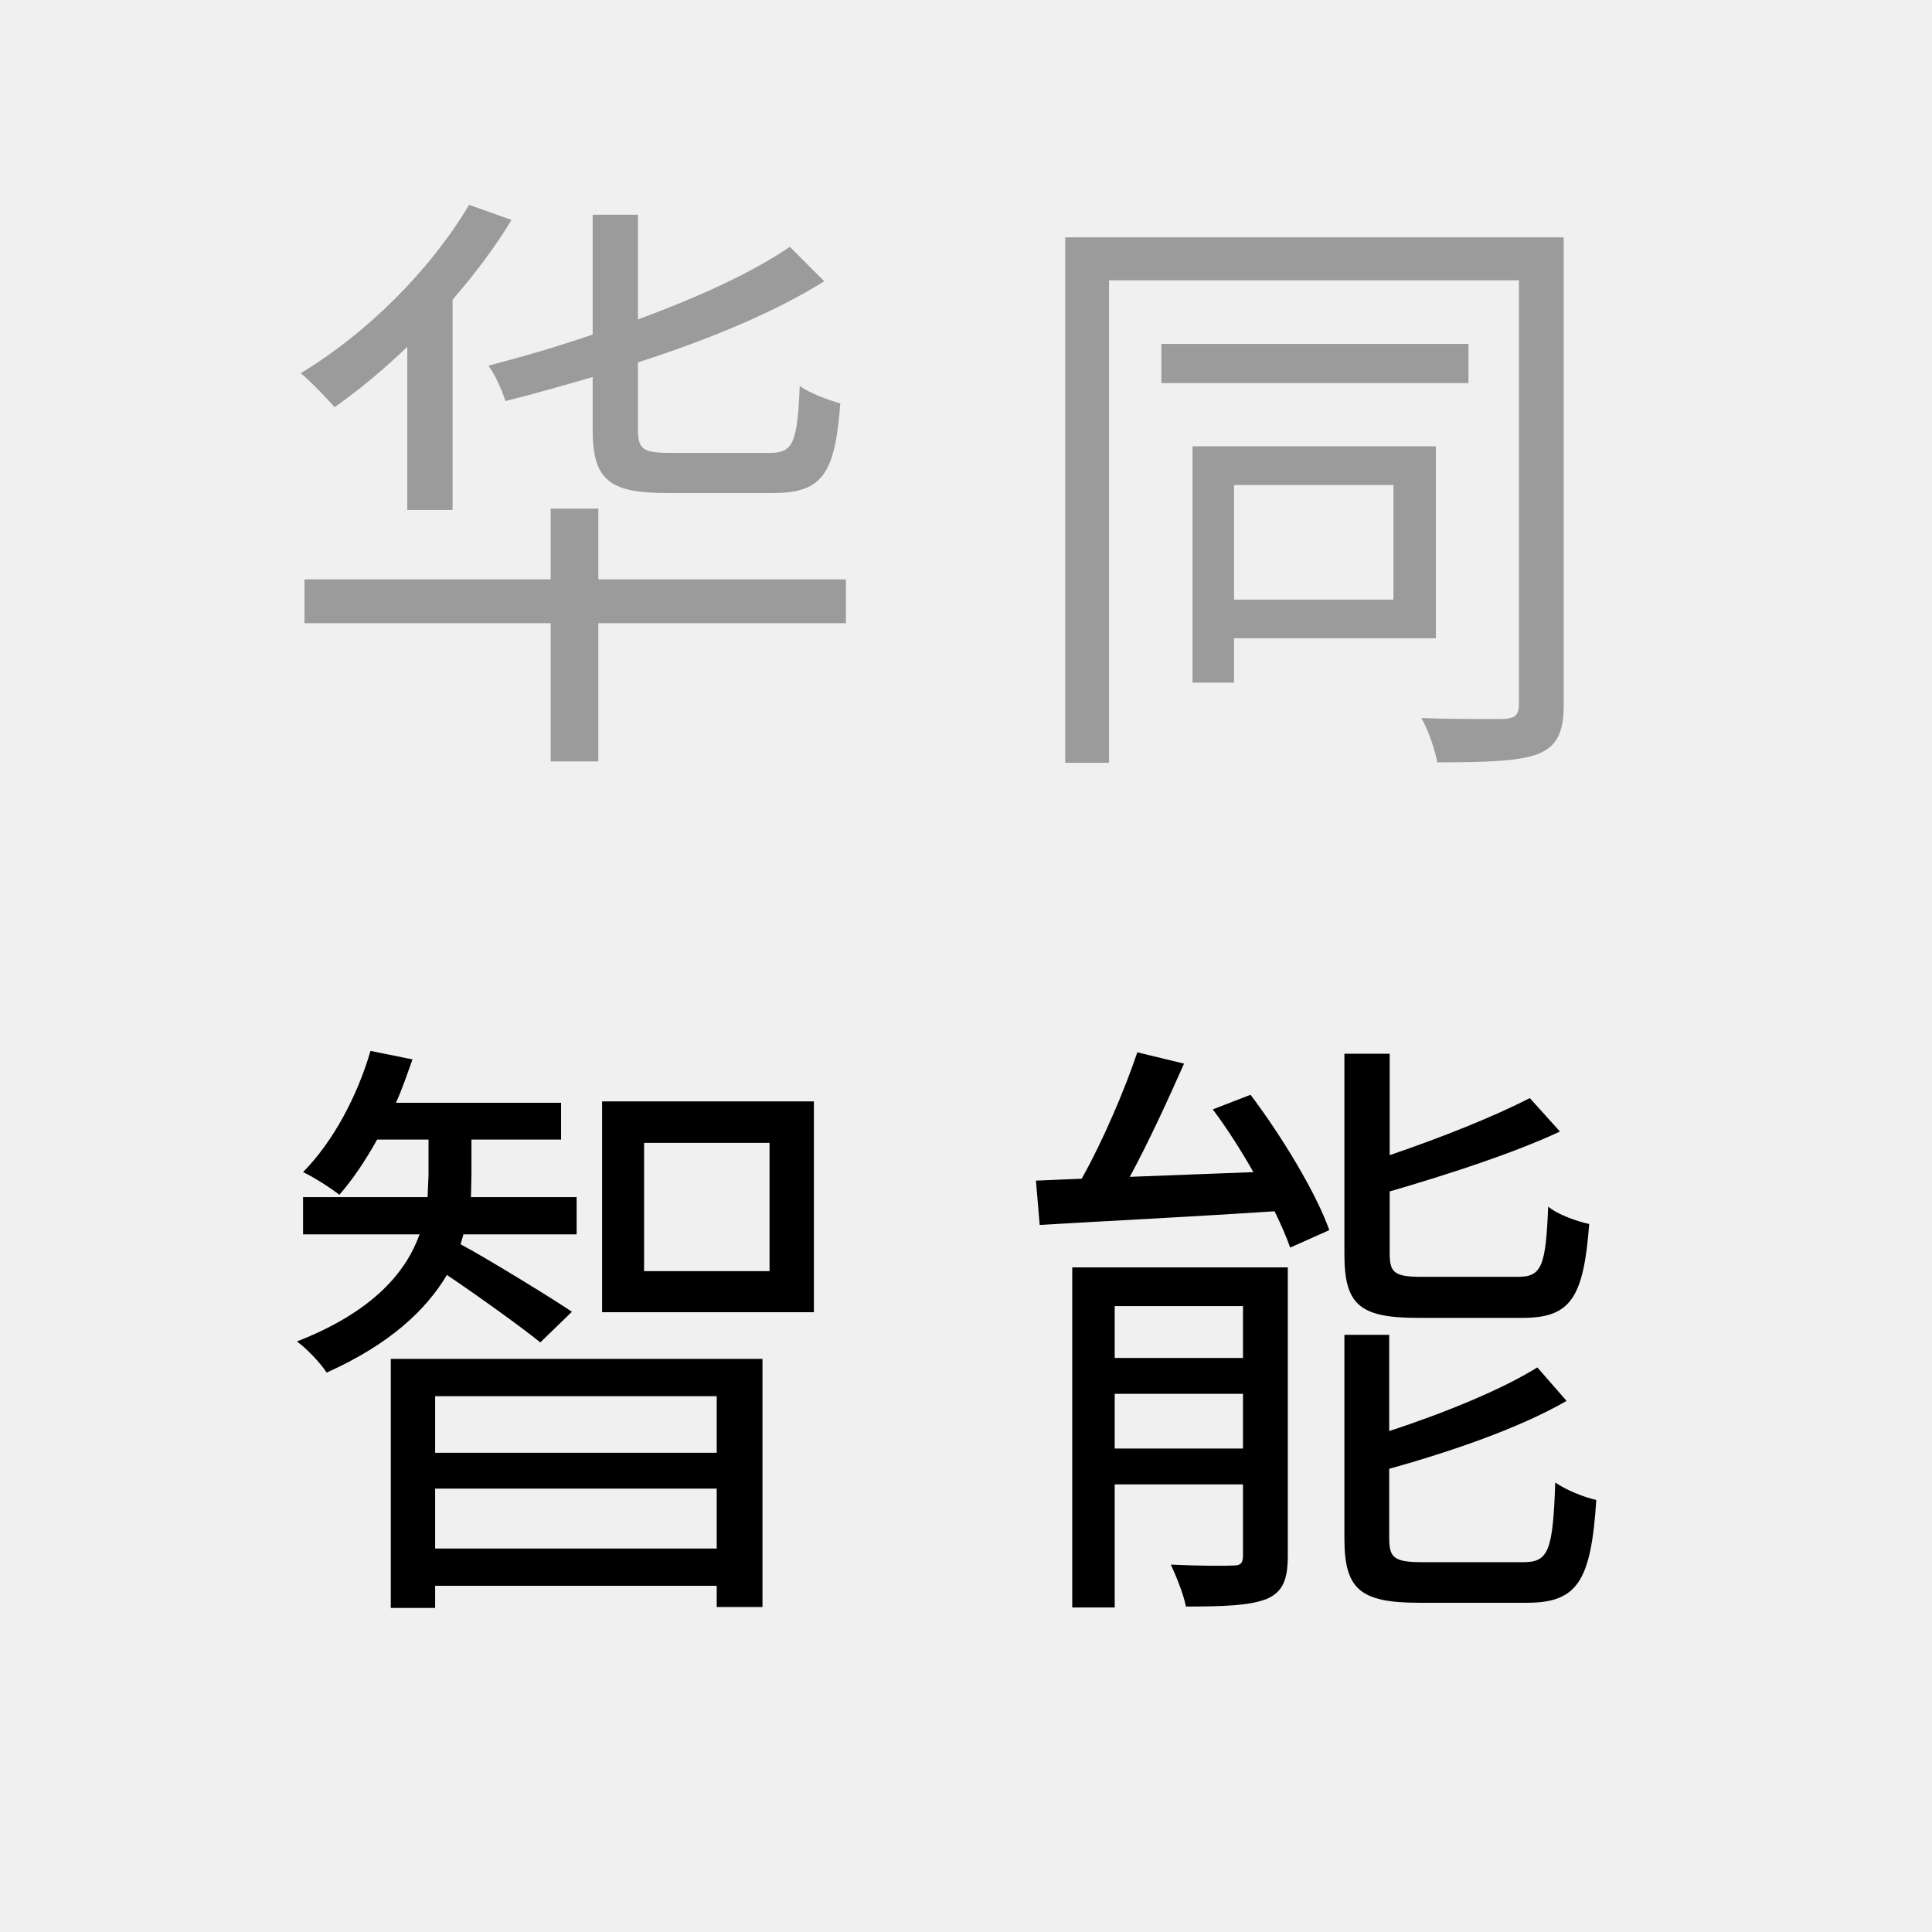
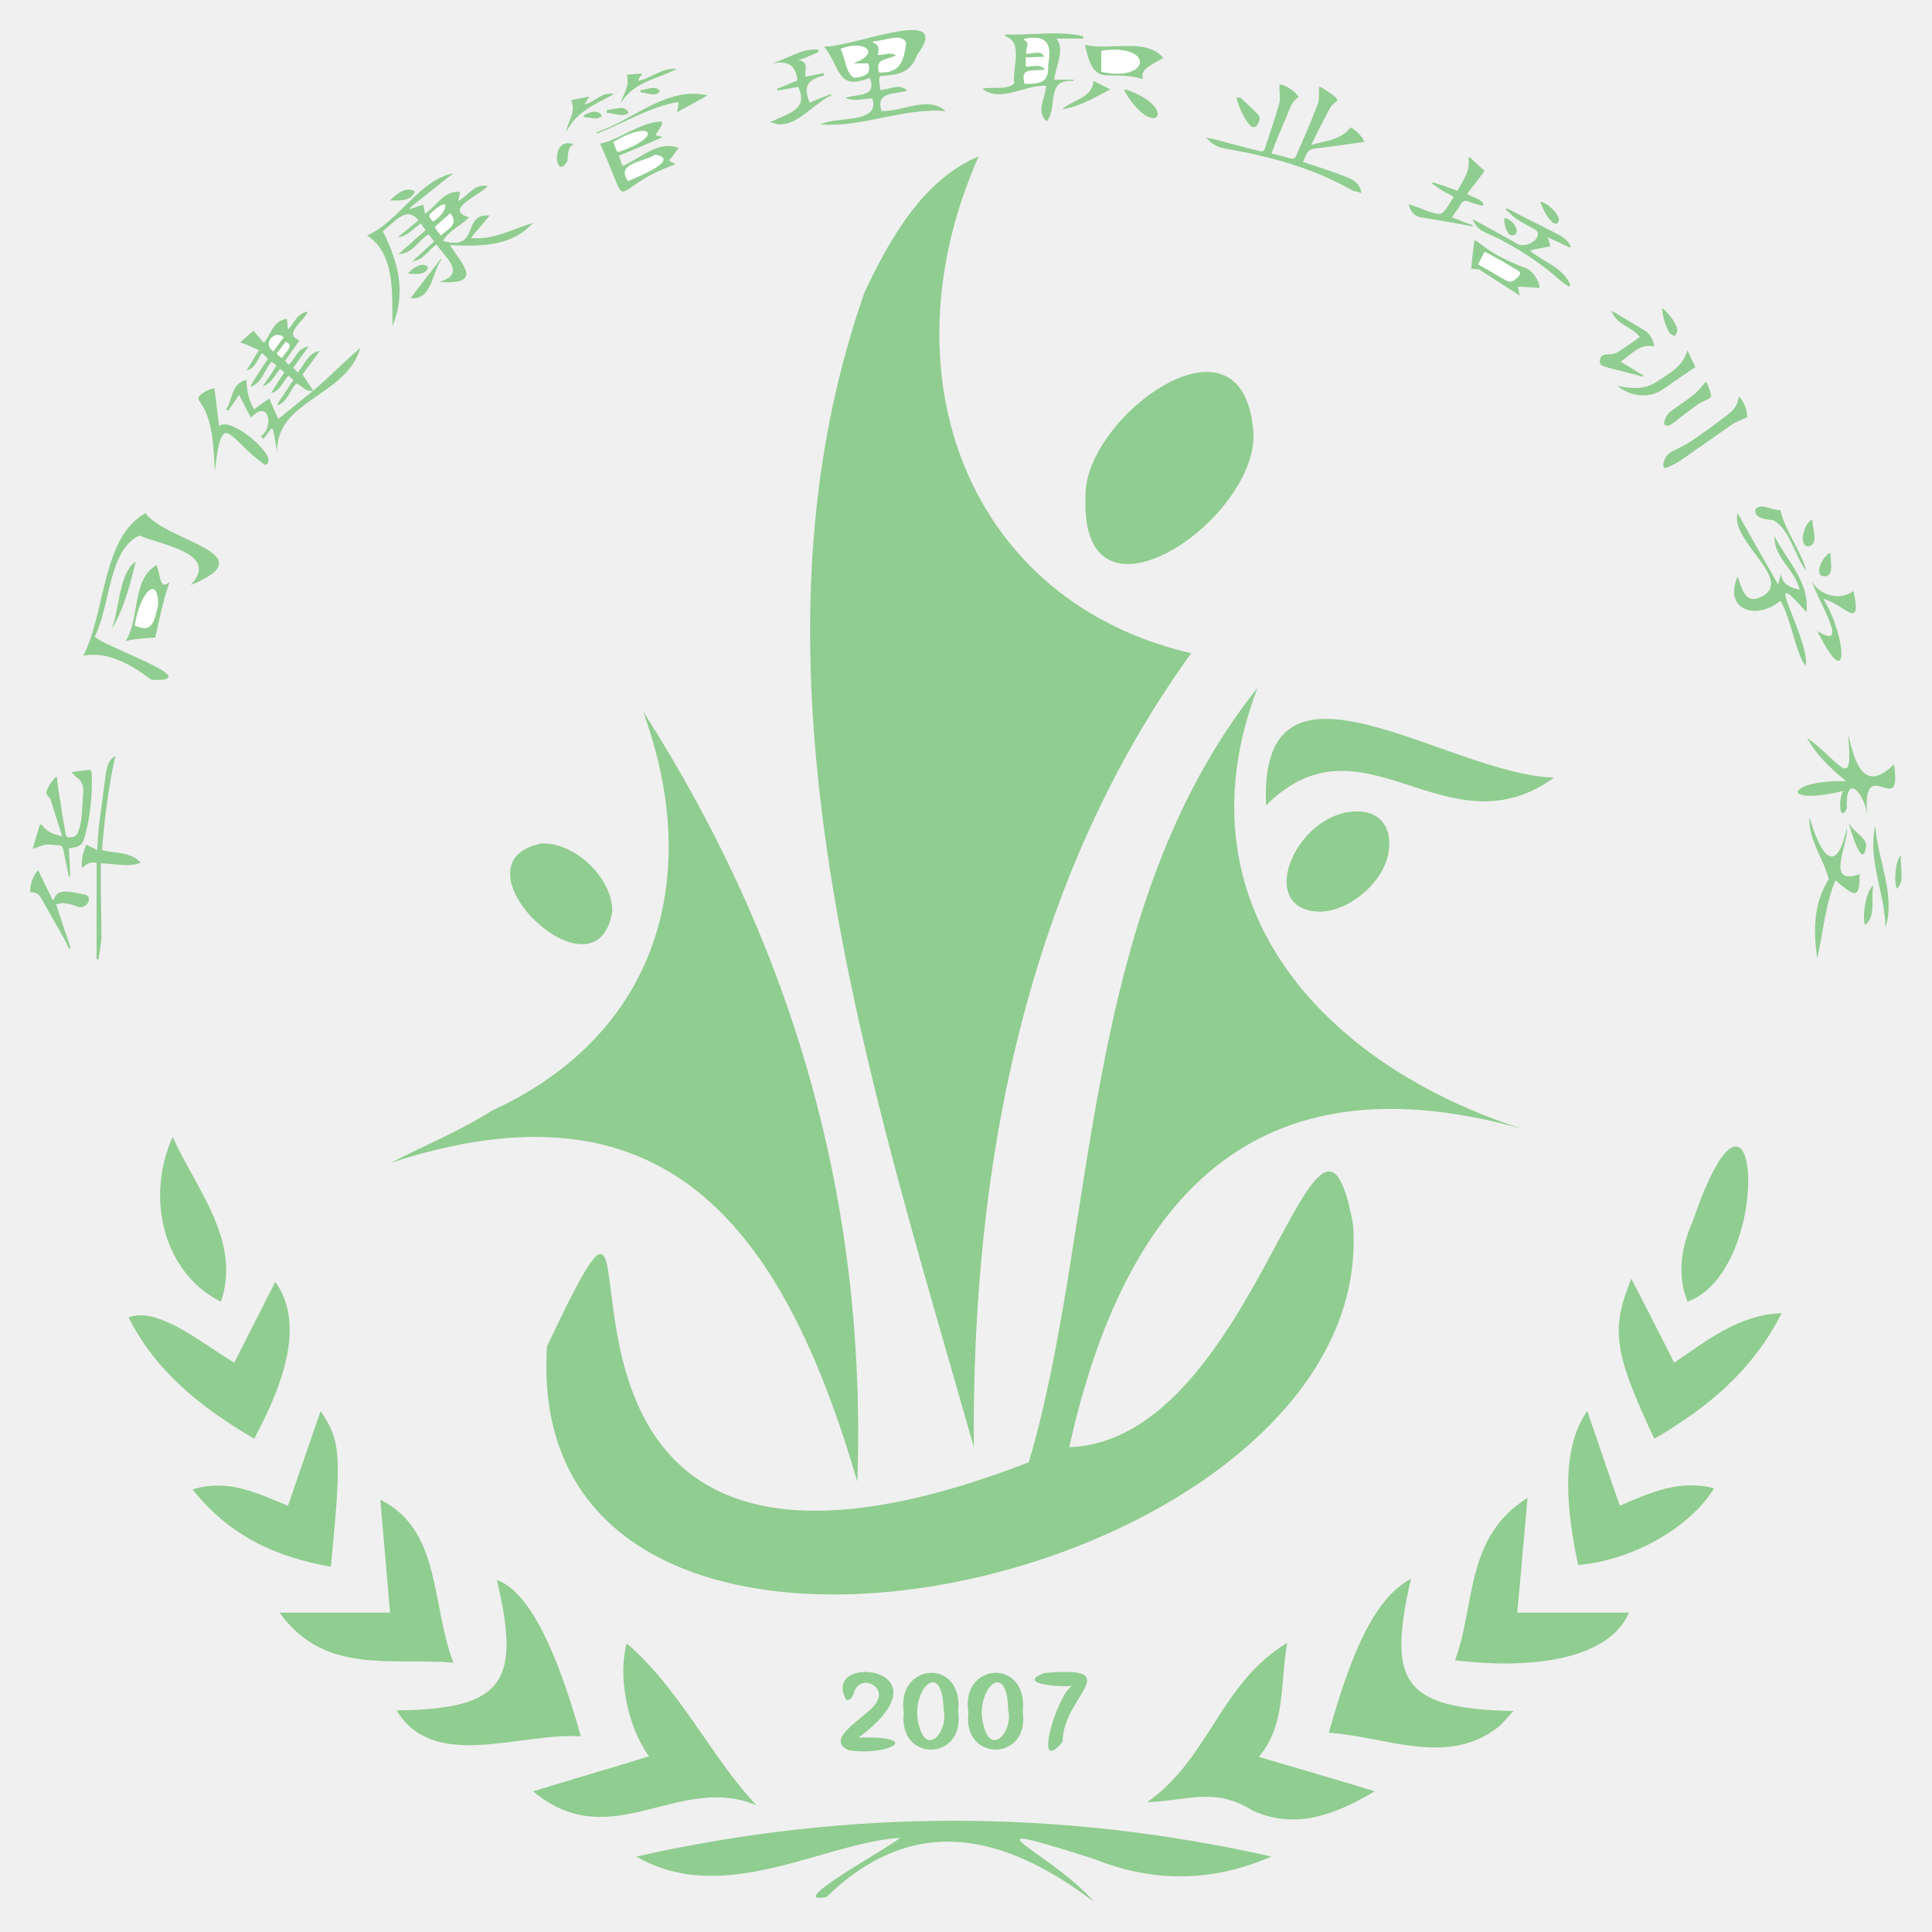
- <svg xmlns="http://www.w3.org/2000/svg" xmlns:xlink="http://www.w3.org/1999/xlink" width="64" height="64">
-   <g>
-     <defs stroke="#000" fill="#fff" transform="translate(378.5 0) translate(0 278.21)">
-       <rect stroke="#000" fill="#fff" height="43.58" width="43" y="0" x="0" id="svg_5" />
-     </defs>
-     <mask stroke="#000" fill="#fff" id="svg_3">
-       <use stroke="#000" fill="#fff" href="#svg_5" xlink:href="#svg_5" />
-     </mask>
-     <text style="cursor: move;" xml:space="preserve" text-anchor="start" font-family="Noto Sans JP" font-size="20" id="svg_9" y="23.63" x="9.04" stroke-width="0" stroke="#000" fill="#9b9b9b">华 同</text>
-     <text style="cursor: move;" xml:space="preserve" text-anchor="start" font-family="Noto Sans JP" font-size="20" id="svg_10" y="51.674" x="9.04" stroke-width="0" stroke="#000" fill="#000000">智 能</text>
-   </g>
+ <svg xmlns="http://www.w3.org/2000/svg" version="1.1" id="图层_1" x="0px" y="0px" viewBox="0 0 32 32" enable-background="new 0 0 32 32" xml:space="preserve">
+   <path opacity="0.4" fill="#009900" d="M28.04,20.22c1.1-3.21,1.37,0.81-0.09,1.34C27.77,21.1,27.85,20.65,28.04,20.22z" />
+   <path opacity="0.4" fill="#009900" d="M23,14.11c-0.07,0.49-0.64,0.98-1.13,0.99c-0.42,0-0.63-0.26-0.54-0.67  c0.11-0.49,0.56-0.92,1.01-0.98C22.8,13.38,23.07,13.65,23,14.11z" />
+   <path opacity="0.4" fill="#009900" d="M17.98,8.23C17.93,6.95,20.52,5,20.75,7.06C20.98,8.51,17.88,10.69,17.98,8.23z" />
+   <path opacity="0.4" fill="#009900" d="M14.32,4.84c0.41-0.87,0.96-1.86,1.89-2.25c-1.6,3.6-0.19,7.37,3.52,8.23  c-2.75,3.8-3.64,8.53-3.6,13.15C14.4,17.88,12.13,11.07,14.32,4.84z" />
+   <path opacity="0.4" fill="#009900" d="M8.97,13.97c0.56-0.02,1.18,0.58,1.17,1.13C9.88,16.69,7.39,14.29,8.97,13.97z" />
+   <path opacity="0.4" fill="#009900" d="M8.14,18.4c2.75-1.26,3.52-3.86,2.51-6.62c2.5,3.91,3.71,8.14,3.55,12.76  c-1.25-4.27-3.2-6.76-7.73-5.28C7.08,18.95,7.64,18.72,8.14,18.4z" />
+   <path opacity="0.4" fill="#009900" d="M2.86,18.83c0.39,0.87,1.14,1.72,0.8,2.73C2.74,21.11,2.39,19.88,2.86,18.83z" />
+   <path opacity="0.4" fill="#009900" d="M2.13,21.82c0.49-0.19,1.24,0.45,1.75,0.75c0.23-0.45,0.45-0.89,0.68-1.34  c0.41,0.58,0.29,1.41-0.35,2.6C3.34,23.32,2.58,22.72,2.13,21.82z" />
+   <path opacity="0.4" fill="#009900" d="M3.19,24.67c0.61-0.19,1.1,0.08,1.58,0.27c0.18-0.52,0.35-1.02,0.54-1.57  c0.34,0.51,0.35,0.73,0.17,2.58C4.57,25.79,3.8,25.44,3.19,24.67z" />
+   <path opacity="0.4" fill="#009900" d="M4.63,26.71h1.83c-0.05-0.63-0.11-1.24-0.16-1.87c1.01,0.5,0.84,1.74,1.21,2.7  C6.47,27.45,5.38,27.75,4.63,26.71z" />
+   <path opacity="0.4" fill="#009900" d="M6.57,28.33c1.78-0.02,2.06-0.47,1.66-2.16c0.57,0.2,1.03,1.3,1.39,2.59  C8.62,28.69,7.18,29.35,6.57,28.33z" />
+   <path opacity="0.4" fill="#009900" d="M8.83,29.67c0.68-0.21,1.28-0.38,1.92-0.58c-0.36-0.49-0.52-1.33-0.37-1.87  c0.88,0.75,1.42,1.92,2.15,2.68C11.22,29.36,10.13,30.75,8.83,29.67z" />
+   <path opacity="0.4" fill="#009900" d="M18.12,30.79c-2.38-0.76-0.69-0.1,0,0.71c-1.48-1.12-2.98-1.49-4.43-0.08  c-0.72,0.14,0.96-0.77,1.22-0.98c-1.27,0.08-2.93,1.15-4.37,0.31c3.52-0.79,7-0.79,10.52,0C20.09,31.17,19.12,31.19,18.12,30.79z" />
+   <path opacity="0.4" fill="#009900" d="M20.75,29.99c-0.63-0.4-1.1-0.16-1.75-0.14c1.04-0.73,1.2-1.96,2.32-2.64  c-0.12,0.69-0.02,1.36-0.47,1.89c0.64,0.19,1.24,0.36,1.92,0.57C22.08,30.08,21.44,30.3,20.75,29.99z" />
+   <path opacity="0.4" fill="#009900" d="M24.74,28.66c-0.82,0.58-1.82,0.1-2.73,0.04c0.39-1.4,0.78-2.24,1.36-2.55  c-0.39,1.71-0.15,2.15,1.7,2.19C24.96,28.45,24.87,28.58,24.74,28.66z" />
+   <path opacity="0.4" fill="#009900" d="M24.1,27.5c0.34-0.91,0.16-2.04,1.2-2.69c-0.06,0.67-0.11,1.28-0.17,1.9h1.85  C26.7,27.39,25.61,27.68,24.1,27.5z" />
+   <path opacity="0.4" fill="#009900" d="M26.14,25.92c-0.26-1.19-0.22-2.02,0.15-2.55c0.19,0.55,0.36,1.06,0.54,1.57  c0.48-0.21,0.98-0.44,1.56-0.29C27.99,25.31,27.02,25.85,26.14,25.92z" />
+   <path opacity="0.4" fill="#009900" d="M27.4,23.83c-0.66-1.41-0.73-1.8-0.38-2.65c0.25,0.48,0.47,0.92,0.71,1.39  c0.55-0.37,1.06-0.79,1.78-0.82C29.03,22.7,28.28,23.32,27.4,23.83z" />
+   <path opacity="0.4" fill="#009900" d="M25.22,18.7c-4.22-1.19-6.53,0.86-7.51,5.27c3.11-0.11,4.11-6.94,4.7-3.69  c0.46,5.98-13.81,9.19-13.35,2.02c2.58-5.45-1.82,5.71,7.98,1.92c1.14-3.85,0.84-9.13,3.79-12.83  C19.46,14.98,21.91,17.64,25.22,18.7z" />
+   <path opacity="0.4" fill="#009900" d="M25.74,12.88c-1.79,1.29-3.16-1.15-4.77,0.46C20.84,10.44,23.97,12.83,25.74,12.88z" />
+   <path opacity="0.4" fill="#009900" d="M14.22,28.78c1.1-0.03,0.5,0.31-0.16,0.21c-0.46-0.2,0.4-0.6,0.47-0.82  c0.13-0.23-0.22-0.42-0.36-0.2c-0.03,0.06-0.05,0.2-0.15,0.19C13.56,27.36,15.81,27.6,14.22,28.78z" />
+   <path opacity="0.4" fill="#009900" d="M15.87,28.35c0.12,0.83-1,0.84-0.9,0.02C14.84,27.52,15.97,27.46,15.87,28.35z M15.63,28.33  c-0.02-0.92-0.59-0.29-0.4,0.28C15.36,29.08,15.71,28.67,15.63,28.33z" />
+   <path opacity="0.4" fill="#009900" d="M16.94,28.35c0.12,0.83-1,0.84-0.9,0.02C15.9,27.52,17.04,27.46,16.94,28.35z M16.7,28.33  c-0.02-0.92-0.59-0.29-0.4,0.28C16.43,29.08,16.78,28.67,16.7,28.33z" />
+   <path opacity="0.4" fill="#009900" d="M17.3,27.71c1.39-0.12,0.3,0.38,0.3,1.14c-0.5,0.6-0.1-0.78,0.16-0.93  C17.63,27.95,16.79,27.9,17.3,27.71z" />
+   <path opacity="0.4" fill="#009900" d="M5.19,6.47C5,6.62,4.81,6.78,4.61,6.94C4.56,6.83,4.51,6.72,4.46,6.6  C4.38,6.66,4.3,6.71,4.21,6.78C4.12,6.64,4.09,6.47,4.08,6.29c-0.26,0.07-0.22,0.33-0.34,0.5C3.76,6.79,3.77,6.8,3.78,6.8  c0.06-0.08,0.11-0.16,0.18-0.26c0.07,0.13,0.13,0.26,0.2,0.38c0.27-0.32,0.4,0.13,0.16,0.31c0.01,0.01,0.03,0.02,0.04,0.04  C4.41,7.21,4.45,7.16,4.49,7.1c0.01,0,0.02,0.01,0.03,0.01C4.55,7.24,4.57,7.37,4.59,7.5C4.56,6.62,5.73,6.58,5.97,5.76  C5.7,5.99,5.46,6.24,5.19,6.47C5.13,6.38,5.07,6.3,5.01,6.2C5.1,6.08,5.2,5.95,5.3,5.81C5.09,5.85,5.05,6.04,4.93,6.17  C4.91,6.14,4.88,6.12,4.86,6.09c0.08-0.12,0.16-0.22,0.25-0.35C4.91,5.77,4.9,5.95,4.78,6.04C4.76,6.02,4.74,6,4.72,5.98  c0.09-0.13,0.17-0.24,0.24-0.34C4.68,5.53,5.04,5.32,5.1,5.16c-0.19,0.03-0.22,0.19-0.33,0.3C4.76,5.39,4.76,5.33,4.75,5.28  C4.52,5.31,4.49,5.54,4.37,5.68C4.31,5.61,4.26,5.55,4.2,5.48C4.12,5.54,4.05,5.61,3.98,5.67C4.09,5.71,4.18,5.75,4.29,5.8  C4.21,5.92,4.15,6.03,4.08,6.14c0.16-0.05,0.18-0.19,0.26-0.29c0.04,0.03,0.07,0.06,0.1,0.09c-0.1,0.15-0.2,0.3-0.29,0.45  c0.01,0,0.01,0.01,0.02,0.01c0.18-0.08,0.21-0.28,0.33-0.41c0.02,0.02,0.05,0.04,0.08,0.06C4.51,6.17,4.44,6.27,4.35,6.4  c0.16-0.06,0.2-0.19,0.29-0.29c0.02,0.02,0.05,0.04,0.07,0.06C4.63,6.28,4.56,6.4,4.49,6.51c0.16-0.04,0.19-0.19,0.29-0.29  C4.8,6.25,4.83,6.27,4.86,6.29C4.77,6.43,4.68,6.56,4.59,6.7c0.01,0,0.01,0.01,0.02,0.01c0.16-0.07,0.19-0.25,0.3-0.36  C5,6.39,5.07,6.5,5.19,6.47z" />
+   <path opacity="0.4" fill="#009900" d="M7.05,3.81C6.9,3.94,6.75,4.08,6.6,4.21C6.84,4.2,6.93,3.98,7.1,3.88  C7.13,3.92,7.16,3.96,7.19,4C7.07,4.11,6.96,4.21,6.83,4.33c0.2-0.03,0.27-0.2,0.4-0.28C7.4,4.29,7.72,4.53,7.28,4.67  c0.71,0.05,0.41-0.26,0.17-0.61c0.51,0.02,1.02,0.03,1.38-0.37c-0.32,0.1-0.7,0.3-1.03,0.25C7.9,3.82,8,3.7,8.11,3.57  c-0.47-0.05-0.15,0.6-0.77,0.42C7.42,3.83,7.63,3.74,7.77,3.6C7.33,3.47,7.96,3.23,8.08,3.08C7.85,3.04,7.76,3.24,7.59,3.33  c0.01-0.06,0.02-0.1,0.03-0.15C7.35,3.15,7.24,3.41,7.04,3.54C7.03,3.48,7.02,3.44,7.01,3.39C6.94,3.41,6.87,3.44,6.79,3.46  c0,0,0-0.01-0.01-0.01c0.24-0.19,0.48-0.39,0.73-0.58C6.94,2.98,6.62,3.66,6.08,3.9c0.48,0.31,0.41,1,0.42,1.5  c0.23-0.55,0.1-1.06-0.16-1.57c0.17-0.13,0.4-0.44,0.59-0.18C6.82,3.74,6.71,3.83,6.59,3.93C6.76,3.91,6.85,3.78,6.97,3.7  C7,3.74,7.02,3.77,7.05,3.81z" />
+   <path opacity="0.4" fill="#009900" d="M3.16,9.69C4.43,9.17,2.75,8.97,2.41,8.5c-0.72,0.39-0.66,1.64-1.03,2.36  c0.41-0.08,0.81,0.16,1.13,0.4c0.98,0.04-0.9-0.59-0.94-0.72c0.26-0.5,0.22-1.43,0.74-1.67C2.67,9.03,3.65,9.16,3.16,9.69z" />
+   <path opacity="0.4" fill="#009900" d="M13.59,2.06c0.67,0.06,1.37-0.28,2.07-0.22c-0.28-0.26-0.71,0.01-1.06,0  c-0.1-0.33,0.21-0.27,0.43-0.34c-0.15-0.13-0.3-0.01-0.45-0.01c0-0.07-0.04-0.17,0-0.23c0.3-0.02,0.5-0.05,0.61-0.35  c0.63-0.85-1.08-0.12-1.54-0.14c0.29,0.38,0.21,0.73,0.76,0.52c0.11,0.32-0.18,0.26-0.41,0.33c0.16,0.07,0.3,0.01,0.45,0.01  C14.58,2.06,13.86,1.92,13.59,2.06z" />
+   <path opacity="0.4" fill="#009900" d="M22.55,3.2c-0.02-0.15-0.12-0.22-0.23-0.26c-0.17-0.07-0.35-0.13-0.53-0.19  c-0.07-0.02-0.13-0.04-0.21-0.07c0.02-0.04,0.04-0.08,0.05-0.11c0.03-0.07,0.07-0.1,0.15-0.11c0.27-0.03,0.54-0.07,0.82-0.11  c-0.05-0.11-0.13-0.18-0.23-0.24c-0.17,0.22-0.42,0.22-0.65,0.29c0.1-0.21,0.2-0.41,0.31-0.61c0.02-0.03,0.05-0.07,0.08-0.09  c0.06-0.03,0.04-0.06,0.01-0.09c-0.07-0.06-0.15-0.11-0.23-0.16c-0.02-0.01-0.04-0.01-0.04-0.01c-0.01,0.11,0.01,0.21-0.03,0.3  c-0.11,0.29-0.24,0.58-0.36,0.86c-0.01,0.02-0.04,0.03-0.06,0.03c-0.11-0.03-0.22-0.06-0.34-0.09c0.08-0.21,0.16-0.41,0.25-0.61  c0.05-0.12,0.08-0.25,0.2-0.32c-0.06-0.11-0.25-0.22-0.32-0.21c0,0.11,0.02,0.22,0,0.31c-0.07,0.25-0.16,0.5-0.24,0.75  c-0.02,0.06-0.06,0.05-0.09,0.04c-0.26-0.06-0.51-0.13-0.77-0.2c-0.03-0.01-0.06-0.01-0.11-0.02c0.09,0.11,0.19,0.16,0.31,0.18  c0.74,0.13,1.46,0.32,2.12,0.7C22.46,3.17,22.51,3.18,22.55,3.2z" />
+   <path opacity="0.4" fill="#009900" d="M16.65,0.57c0,0.01,0,0.02,0,0.03c0.31,0.1,0.11,0.53,0.15,0.78  c-0.13,0.12-0.35,0.05-0.53,0.09c0.31,0.24,0.7-0.07,1.06-0.05c-0.02,0.21-0.18,0.44,0.01,0.59c0.19-0.26-0.03-0.7,0.44-0.67  c0-0.01,0-0.02,0-0.02c-0.1,0-0.2,0-0.32,0c0.03-0.24,0.18-0.49,0.04-0.68c0.15,0,0.29,0,0.44,0c0-0.01,0-0.03,0-0.04  C17.52,0.5,17.07,0.59,16.65,0.57z" />
+   <path opacity="0.4" fill="#009900" d="M30.53,13.1c-0.08,0.11-0.07,0.55,0.06,0.29c-0.03-0.64,0.32-0.22,0.34,0.15  c-0.11-1.14,0.59,0.08,0.44-0.88c-0.51,0.5-0.65-0.05-0.76-0.5c0.09,0.99-0.11,0.47-0.68,0.06c0.15,0.28,0.38,0.5,0.65,0.72  C29.59,12.91,29.45,13.36,30.53,13.1z" />
+   <path opacity="0.4" fill="#009900" d="M29.81,9.77c-0.16-0.04-0.29-0.09-0.31-0.26c-0.02,0.05-0.03,0.11-0.05,0.17  C29.22,9.28,29,8.89,28.78,8.5c-0.13,0.47,0.97,1.12,0.38,1.39c-0.26,0.13-0.31-0.16-0.38-0.34c-0.24,0.56,0.32,0.73,0.71,0.4  c0.18,0.3,0.25,0.88,0.42,1.08c0.07-0.45-0.8-1.82,0.01-0.89c0.06-0.49-0.32-0.85-0.53-1.26C29.38,9.24,29.73,9.43,29.81,9.77z" />
+   <path opacity="0.4" fill="#009900" d="M1.91,12.52c-0.1,0.06-0.13,0.15-0.15,0.25c-0.04,0.27-0.07,0.54-0.11,0.81  c-0.02,0.16-0.03,0.32-0.04,0.5c-0.06-0.03-0.12-0.06-0.18-0.09c-0.05,0.12-0.09,0.25-0.07,0.39c0.06-0.07,0.14-0.11,0.24-0.09  c0,0.53,0,1.07,0,1.6c0.01,0,0.02,0,0.03,0c0.02-0.13,0.05-0.26,0.05-0.39c0-0.3-0.01-0.61-0.01-0.91c0-0.09,0-0.19,0-0.29  c0.23,0,0.45,0.07,0.66-0.01c-0.17-0.19-0.42-0.15-0.64-0.21C1.73,13.55,1.8,13.03,1.91,12.52z" />
+   <path opacity="0.4" fill="#009900" d="M1.14,14.05c0.19-0.02,0.23-0.05,0.28-0.25c0.08-0.32,0.11-0.65,0.1-0.98  c0-0.03-0.01-0.05-0.02-0.07c-0.11,0.01-0.2,0.02-0.32,0.04c0.04,0.03,0.06,0.06,0.08,0.08c0.09,0.05,0.12,0.14,0.12,0.23  c-0.01,0.15-0.02,0.3-0.03,0.45c-0.01,0.08-0.03,0.16-0.06,0.24c-0.02,0.06-0.08,0.08-0.14,0.08c-0.07,0-0.06-0.06-0.07-0.1  C1.05,13.61,1.02,13.44,1,13.27C0.97,13.14,0.96,13,0.94,12.86c-0.06,0.04-0.18,0.21-0.17,0.28c0,0.03,0.05,0.07,0.07,0.1  c0,0,0,0,0,0.01c0.06,0.19,0.12,0.39,0.19,0.6c-0.16-0.03-0.26-0.08-0.34-0.19c-0.01,0-0.02,0-0.03,0c-0.04,0.13-0.08,0.27-0.12,0.4  c0.09-0.03,0.15-0.06,0.22-0.07c0.07-0.01,0.14,0.01,0.21,0.01c0.05,0,0.07,0.03,0.08,0.08c0.03,0.15,0.06,0.29,0.09,0.44  c0.01,0,0.01,0,0.02,0C1.16,14.38,1.15,14.22,1.14,14.05z" />
+   <path opacity="0.4" fill="#009900" d="M10.31,2.75c-0.02-0.06-0.04-0.12-0.06-0.17c0.24-0.1,0.48-0.2,0.73-0.31  c-0.05-0.01-0.08-0.02-0.12-0.03c0.03-0.08,0.13-0.16,0.1-0.23c-0.38,0.02-0.66,0.29-1.02,0.37c0.56,1.24,0.07,0.76,1.25,0.34  c-0.04-0.02-0.06-0.03-0.11-0.06c0.06-0.07,0.11-0.14,0.16-0.21C10.9,2.32,10.62,2.62,10.31,2.75z" />
+   <path opacity="0.4" fill="#009900" d="M30.1,15.87c0.09-0.39,0.13-0.88,0.3-1.29c0.28,0.23,0.41,0.37,0.4-0.1  c-0.58,0.2-0.18-0.5-0.21-0.77c-0.17,0.8-0.43,0.49-0.62-0.18c-0.02,0.39,0.24,0.7,0.32,1.03C30.04,14.96,30.03,15.41,30.1,15.87z" />
+   <path opacity="0.4" fill="#009900" d="M23.33,3.38c0.03,0.13,0.11,0.21,0.21,0.22c0.18,0.03,0.35,0.06,0.53,0.09  c0.11,0.02,0.21,0.04,0.32,0.06c0-0.01,0-0.01,0-0.02c-0.11-0.04-0.22-0.08-0.34-0.13c0.05-0.08,0.1-0.14,0.14-0.21  c0.04-0.06,0.07-0.08,0.14-0.05c0.07,0.03,0.15,0.05,0.23,0.07c0-0.01,0.01-0.02,0.01-0.03c-0.05-0.1-0.18-0.1-0.27-0.17  c0.09-0.12,0.19-0.24,0.29-0.38c-0.08-0.07-0.16-0.15-0.25-0.23c-0.01,0.01-0.01,0.01-0.02,0.02c0.04,0.21-0.09,0.37-0.18,0.54  c-0.14-0.05-0.27-0.1-0.41-0.14c0,0.01-0.01,0.02-0.01,0.02c0.06,0.04,0.11,0.08,0.17,0.12c0.06,0.03,0.12,0.06,0.19,0.1  c-0.03,0.04-0.05,0.08-0.07,0.11c-0.13,0.2-0.13,0.2-0.36,0.13C23.56,3.46,23.45,3.42,23.33,3.38z" />
+   <path opacity="0.4" fill="#009900" d="M3.63,7.06C3.6,6.84,3.58,6.63,3.55,6.43C3.48,6.44,3.23,6.54,3.3,6.64  C3.54,6.96,3.53,7.41,3.56,7.8C3.68,6.71,3.79,7.29,4.39,7.7C4.68,7.62,3.82,6.87,3.63,7.06z" />
+   <path opacity="0.4" fill="#009900" d="M24.39,3.63c0.04,0.1,0.11,0.18,0.21,0.22c0.1,0.05,0.21,0.09,0.31,0.15  c0.34,0.18,0.66,0.4,0.95,0.66c0.04,0.03,0.08,0.06,0.13,0.09c0.01-0.01,0.01-0.02,0.02-0.03c-0.12-0.29-0.43-0.37-0.67-0.57  c0.12-0.03,0.23-0.05,0.34-0.07c-0.01-0.05-0.03-0.09-0.04-0.15C25.76,3.99,25.88,4.04,26,4.1c0.01-0.01,0.01-0.02,0.02-0.02  C25.98,4,25.91,3.94,25.84,3.9c-0.21-0.11-0.43-0.22-0.65-0.33c-0.08-0.04-0.15-0.08-0.23-0.12c-0.01,0.01-0.01,0.01-0.02,0.02  c0.06,0.05,0.11,0.11,0.17,0.15c0.1,0.07,0.21,0.12,0.31,0.18c0.04,0.02,0.06,0.05,0.05,0.1c-0.03,0.12-0.23,0.2-0.34,0.14  C25.07,4,24.99,3.96,24.92,3.92C24.74,3.82,24.56,3.72,24.39,3.63z" />
+   <path opacity="0.4" fill="#009900" d="M13.56,0.86c0-0.01-0.01-0.02-0.01-0.04c-0.28-0.02-0.51,0.16-0.77,0.23  c0.26-0.04,0.39,0,0.43,0.28c-0.12,0.05-0.23,0.1-0.34,0.14c0,0.01,0.01,0.02,0.01,0.03c0.11-0.02,0.22-0.04,0.34-0.06  c0.18,0.38-0.17,0.44-0.46,0.58c0.37,0.18,0.69-0.3,1.01-0.44c0-0.01-0.01-0.01-0.01-0.02c-0.11,0.04-0.23,0.09-0.35,0.14  c-0.11-0.27-0.04-0.38,0.24-0.45c0-0.01-0.01-0.03-0.01-0.04c-0.1,0.02-0.19,0.04-0.3,0.06C13.33,1.16,13.4,1.01,13.22,1  C13.33,0.96,13.45,0.91,13.56,0.86z" />
+   <path opacity="0.4" fill="#009900" d="M28.8,6.56c-0.02,0.21-0.16,0.29-0.28,0.38c-0.15,0.12-0.31,0.23-0.47,0.34  c-0.11,0.08-0.24,0.14-0.36,0.2c-0.08,0.04-0.12,0.11-0.14,0.2c-0.01,0.06,0.02,0.09,0.07,0.06c0.07-0.03,0.15-0.07,0.21-0.11  c0.29-0.2,0.57-0.4,0.86-0.6c0.07-0.05,0.15-0.07,0.25-0.12C28.94,6.81,28.91,6.69,28.8,6.56z" />
+   <path opacity="0.4" fill="#009900" d="M2.08,10.62c0.13-0.04,0.33-0.05,0.49-0.06c0.06-0.25,0.13-0.62,0.24-0.92  C2.63,9.8,2.66,9.48,2.59,9.36C2.18,9.6,2.32,10.24,2.08,10.62z" />
+   <path opacity="0.4" fill="#009900" d="M0.93,14.98c0.04-0.01,0.09-0.03,0.14-0.02c0.08,0.01,0.15,0.03,0.22,0.06  c0.07,0.02,0.16-0.02,0.18-0.1c0.02-0.09-0.05-0.1-0.1-0.11c-0.07-0.02-0.15-0.03-0.22-0.04c-0.11-0.01-0.22-0.01-0.26,0.14  c-0.01,0-0.01,0-0.02-0.01c-0.08-0.16-0.16-0.32-0.24-0.49c-0.09,0.11-0.13,0.23-0.13,0.37c0.1-0.01,0.15,0.04,0.19,0.11  c0.13,0.23,0.26,0.46,0.39,0.69c0.02,0.04,0.04,0.09,0.06,0.13c0.01,0,0.02-0.01,0.03-0.01C1.09,15.46,1.01,15.23,0.93,14.98z" />
+   <path opacity="0.4" fill="#009900" d="M30.2,9.92c0.34,0.08,0.65,0.56,0.5-0.13c-0.23,0.17-0.56,0.07-0.69-0.16  c0.08,0.28,0.66,1.18,0.09,0.82C30.66,11.58,30.57,10.5,30.2,9.92z" />
+   <path opacity="0.4" fill="#009900" d="M17.97,0.74c0.16,0.76,0.36,0.39,0.96,0.57c-0.03-0.13,0.02-0.18,0.34-0.35  C18.97,0.61,18.37,0.85,17.97,0.74z" />
+   <path opacity="0.4" fill="#009900" d="M25.5,4.77c0-0.12-0.12-0.29-0.23-0.33c-0.27-0.1-0.52-0.22-0.75-0.4  c-0.03-0.03-0.07-0.05-0.1-0.06c-0.02,0.16-0.04,0.32-0.05,0.47c0.06,0.01,0.11,0,0.14,0.02c0.19,0.12,0.37,0.24,0.56,0.36  c0.03,0.02,0.05,0.03,0.1,0.07c-0.01-0.06-0.02-0.1-0.03-0.15C25.27,4.75,25.38,4.76,25.5,4.77z" />
+   <path opacity="0.4" fill="#009900" d="M27.4,5.74c-0.01-0.1-0.08-0.22-0.15-0.26c-0.17-0.1-0.33-0.2-0.5-0.3  c-0.02-0.01-0.04-0.02-0.06-0.04c0.07,0.24,0.33,0.26,0.47,0.44c-0.12,0.09-0.24,0.17-0.36,0.25c-0.05,0.03-0.12,0.04-0.18,0.04  c-0.08,0-0.11,0.03-0.12,0.1c-0.01,0.08,0.04,0.09,0.1,0.11c0.18,0.05,0.36,0.09,0.54,0.14c0.02,0.01,0.04,0.01,0.07,0.02  c0-0.01,0-0.01,0.01-0.02c-0.12-0.07-0.24-0.15-0.38-0.23C27.02,5.88,27.15,5.68,27.4,5.74z" />
+   <path opacity="0.4" fill="#009900" d="M27.95,5.8c-0.08,0.28-0.3,0.38-0.49,0.51c-0.21,0.15-0.44,0.13-0.67,0.08  c0.2,0.17,0.48,0.21,0.7,0.09c0.09-0.05,0.17-0.11,0.25-0.17c0.11-0.07,0.22-0.15,0.34-0.23C28.05,6.01,28,5.92,27.95,5.8z" />
+   <path opacity="0.4" fill="#009900" d="M28.26,6.32c-0.08,0.08-0.13,0.16-0.21,0.22c-0.13,0.1-0.26,0.19-0.39,0.28  c-0.05,0.04-0.12,0.18-0.09,0.21c0.07,0.06,0.12-0.02,0.17-0.04c0.01,0,0.01-0.01,0.01-0.01c0.11-0.09,0.23-0.18,0.34-0.26  c0.07-0.05,0.14-0.08,0.22-0.12c0.02-0.01,0.04-0.04,0.03-0.05C28.33,6.47,28.29,6.39,28.26,6.32z" />
+   <path opacity="0.4" fill="#009900" d="M9.88,2.19c0,0.01,0.01,0.02,0.01,0.02c0.45-0.17,0.88-0.45,1.35-0.52  c-0.01,0.06-0.01,0.11-0.03,0.17c0.17-0.09,0.33-0.18,0.51-0.28C11.05,1.42,10.49,1.99,9.88,2.19z" />
+   <path opacity="0.4" fill="#009900" d="M31.06,13.68c-0.13,0.56,0.16,1.11,0.17,1.68C31.4,14.84,31.1,14.23,31.06,13.68z" />
+   <path opacity="0.4" fill="#009900" d="M29.92,9.46c-0.07-0.3-0.37-0.7-0.43-1.01c-0.13,0.01-0.35-0.14-0.42,0  c0,0.15,0.2,0.15,0.31,0.17C29.65,8.78,29.72,9.2,29.92,9.46z" />
+   <path opacity="0.4" fill="#009900" d="M10.17,1.56c-0.2-0.05-0.31,0.13-0.49,0.17C9.71,1.68,9.73,1.65,9.76,1.6  c-0.12,0.02-0.21,0.04-0.3,0.06c0.09,0.2-0.06,0.35-0.08,0.52C9.56,1.84,9.85,1.73,10.17,1.56z" />
+   <path opacity="0.4" fill="#009900" d="M18.64,1.48c-0.01,0.01-0.01,0.01-0.02,0.02C19.13,2.37,19.55,1.78,18.64,1.48z" />
+   <path opacity="0.4" fill="#009900" d="M10.38,1.24c0.06,0.19-0.06,0.32-0.1,0.47c0.22-0.36,0.59-0.39,0.93-0.57  c-0.24-0.02-0.4,0.14-0.63,0.2c-0.02-0.04,0.03-0.06,0.06-0.12C10.55,1.22,10.47,1.23,10.38,1.24z" />
+   <path opacity="0.4" fill="#009900" d="M2.25,9.3c-0.28,0.18-0.27,0.79-0.4,1.12C2.06,10.07,2.15,9.69,2.25,9.3z" />
+   <path opacity="0.4" fill="#009900" d="M17.59,1.81c0.29-0.04,0.53-0.19,0.8-0.33c-0.09-0.04-0.17-0.09-0.28-0.14  C18.1,1.62,17.77,1.65,17.59,1.81z" />
+   <path opacity="0.4" fill="#009900" d="M20.48,1.61c0.04,0.18,0.11,0.32,0.21,0.45c0.05,0.07,0.12,0.06,0.15-0.02  C20.87,2,20.87,1.93,20.84,1.9c-0.09-0.1-0.19-0.18-0.28-0.27C20.55,1.62,20.52,1.62,20.48,1.61z" />
+   <path opacity="0.4" fill="#009900" d="M7.31,4.3c0,0-0.01-0.01-0.01-0.01C7.14,4.5,6.97,4.71,6.8,4.94C7.16,4.97,7.15,4.52,7.31,4.3  z" />
+   <path opacity="0.4" fill="#009900" d="M31.03,14.67c-0.12,0.06-0.19,0.5-0.14,0.65C31.08,15.18,30.98,14.88,31.03,14.67z" />
+   <path opacity="0.4" fill="#009900" d="M27.53,5.1c0.01,0.15,0.05,0.29,0.12,0.41c0.02,0.03,0.06,0.04,0.09,0.06  c0.02-0.04,0.05-0.08,0.04-0.12C27.74,5.31,27.64,5.2,27.53,5.1z" />
+   <path opacity="0.4" fill="#009900" d="M9.5,2.39C9.1,2.24,9.2,3.04,9.4,2.66C9.41,2.55,9.4,2.44,9.5,2.39z" />
+   <path opacity="0.4" fill="#009900" d="M30.02,8.61c-0.12,0.02-0.24,0.39-0.09,0.44C30.15,9.04,30.01,8.74,30.02,8.61z" />
+   <path opacity="0.4" fill="#009900" d="M30.32,9.16c-0.09,0-0.28,0.32-0.14,0.38C30.4,9.59,30.31,9.29,30.32,9.16z" />
+   <path opacity="0.4" fill="#009900" d="M30.62,13.62c0.03,0.14,0.24,0.83,0.29,0.38C30.9,13.86,30.68,13.77,30.62,13.62z" />
+   <path opacity="0.4" fill="#009900" d="M25.51,3.34c0.05,0.13,0.11,0.26,0.21,0.35c0.02,0.01,0.05,0.02,0.07,0.01  c0.02-0.01,0.03-0.04,0.03-0.07C25.81,3.53,25.62,3.35,25.51,3.34z" />
+   <path opacity="0.4" fill="#009900" d="M31.49,14.17c-0.09,0.06-0.13,0.42-0.07,0.55C31.56,14.59,31.46,14.35,31.49,14.17z" />
+   <path opacity="0.4" fill="#009900" d="M6.46,3.32c0.14,0,0.36,0.02,0.41-0.15C6.73,3.08,6.57,3.21,6.46,3.32z" />
+   <path opacity="0.4" fill="#009900" d="M24.92,3.61c-0.02,0.08,0.03,0.24,0.09,0.28c0.02,0.01,0.06,0.01,0.08,0  c0.02-0.01,0.03-0.04,0.03-0.06C25.13,3.74,25.01,3.62,24.92,3.61z" />
+   <path opacity="0.4" fill="#009900" d="M10.05,1.82c0,0.02,0,0.04,0,0.05c0.12,0,0.26,0.08,0.36,0C10.35,1.72,10.18,1.82,10.05,1.82z  " />
+   <path opacity="0.4" fill="#009900" d="M6.76,4.53c0.11,0.01,0.3,0.03,0.33-0.1C7.02,4.32,6.82,4.44,6.76,4.53z" />
+   <path opacity="0.4" fill="#009900" d="M10.61,1.49c0,0.01,0,0.02,0,0.04c0.11,0,0.24,0.09,0.32-0.02  C10.85,1.4,10.72,1.49,10.61,1.49z" />
+   <path opacity="0.4" fill="#009900" d="M9.67,1.91c0,0.01,0,0.02,0,0.03c0.1,0,0.22,0.06,0.3-0.02C9.91,1.8,9.76,1.86,9.67,1.91z" />
+   <path fill="#FFFFFF" d="M7.3,3.9C7.43,3.79,7.6,3.72,7.46,3.53C7.37,3.61,7.28,3.69,7.2,3.76C7.23,3.81,7.26,3.85,7.3,3.9z" />
+   <path fill="#FFFFFF" d="M7.17,3.67C7.39,3.55,7.5,3.21,7.17,3.5C7.09,3.57,7.09,3.57,7.17,3.67z" />
+   <path fill="#FFFFFF" d="M14.56,1.2c0.35,0.02,0.41-0.19,0.45-0.49c-0.08-0.18-0.37-0.02-0.54-0.03c0,0.01-0.01,0.02-0.01,0.03  c0.12,0.03,0.09,0.12,0.08,0.2c0.11,0.01,0.2-0.06,0.3,0.01C14.69,0.99,14.48,0.97,14.56,1.2z" />
+   <path fill="#FFFFFF" d="M14.38,1.05c-0.09,0-0.17,0-0.25,0c0.5-0.18,0.16-0.4-0.21-0.24c0.09,0.16,0.08,0.4,0.23,0.48  C14.3,1.27,14.45,1.24,14.38,1.05z" />
+   <path fill="#FFFFFF" d="M4.7,5.59C4.54,5.44,4.34,5.71,4.53,5.82C4.59,5.74,4.63,5.67,4.7,5.59z" />
+   <path fill="#FFFFFF" d="M4.58,5.86c0.03,0.03,0.06,0.05,0.09,0.07c0.05-0.09,0.22-0.21,0.06-0.27C4.68,5.73,4.63,5.79,4.58,5.86z" />
+   <path fill="#FFFFFF" d="M10.4,3c0.17-0.07,0.89-0.36,0.45-0.44C10.67,2.69,10.19,2.69,10.4,3z" />
+   <path fill="#FFFFFF" d="M10.23,2.52c0.75-0.24,0.6-0.56-0.07-0.17C10.18,2.42,10.2,2.47,10.23,2.52z" />
+   <path fill="#FFFFFF" d="M2.23,10.36c0.31,0.15,0.33-0.11,0.39-0.34C2.62,9.52,2.33,9.78,2.23,10.36z" />
+   <path fill="#FFFFFF" d="M18.24,1.19c0.83,0.18,0.88-0.48,0-0.35C18.24,0.96,18.24,1.07,18.24,1.19z" />
+   <path fill="#FFFFFF" d="M24.48,4.38c0.15,0.08,0.28,0.16,0.42,0.24c0.11,0.07,0.15,0.06,0.25-0.04c0.04-0.04,0.04-0.07-0.01-0.1  c-0.08-0.05-0.17-0.1-0.25-0.15c-0.1-0.05-0.19-0.11-0.3-0.16C24.55,4.24,24.52,4.31,24.48,4.38z" />
+   <path fill="#FFFFFF" d="M16.97,1.39c-0.08-0.29,0.13-0.2,0.34-0.24c-0.11-0.11-0.22-0.03-0.32-0.05c0-0.05,0-0.1,0-0.15  c0.1,0,0.2-0.01,0.3-0.01C17.26,0.82,17.08,0.9,17,0.89c-0.03-0.08,0.08-0.17-0.04-0.23c0-0.01,0.01-0.02,0.01-0.02  c0.37-0.07,0.46,0.09,0.39,0.44C17.38,1.38,17.21,1.39,16.97,1.39z" />
</svg>
